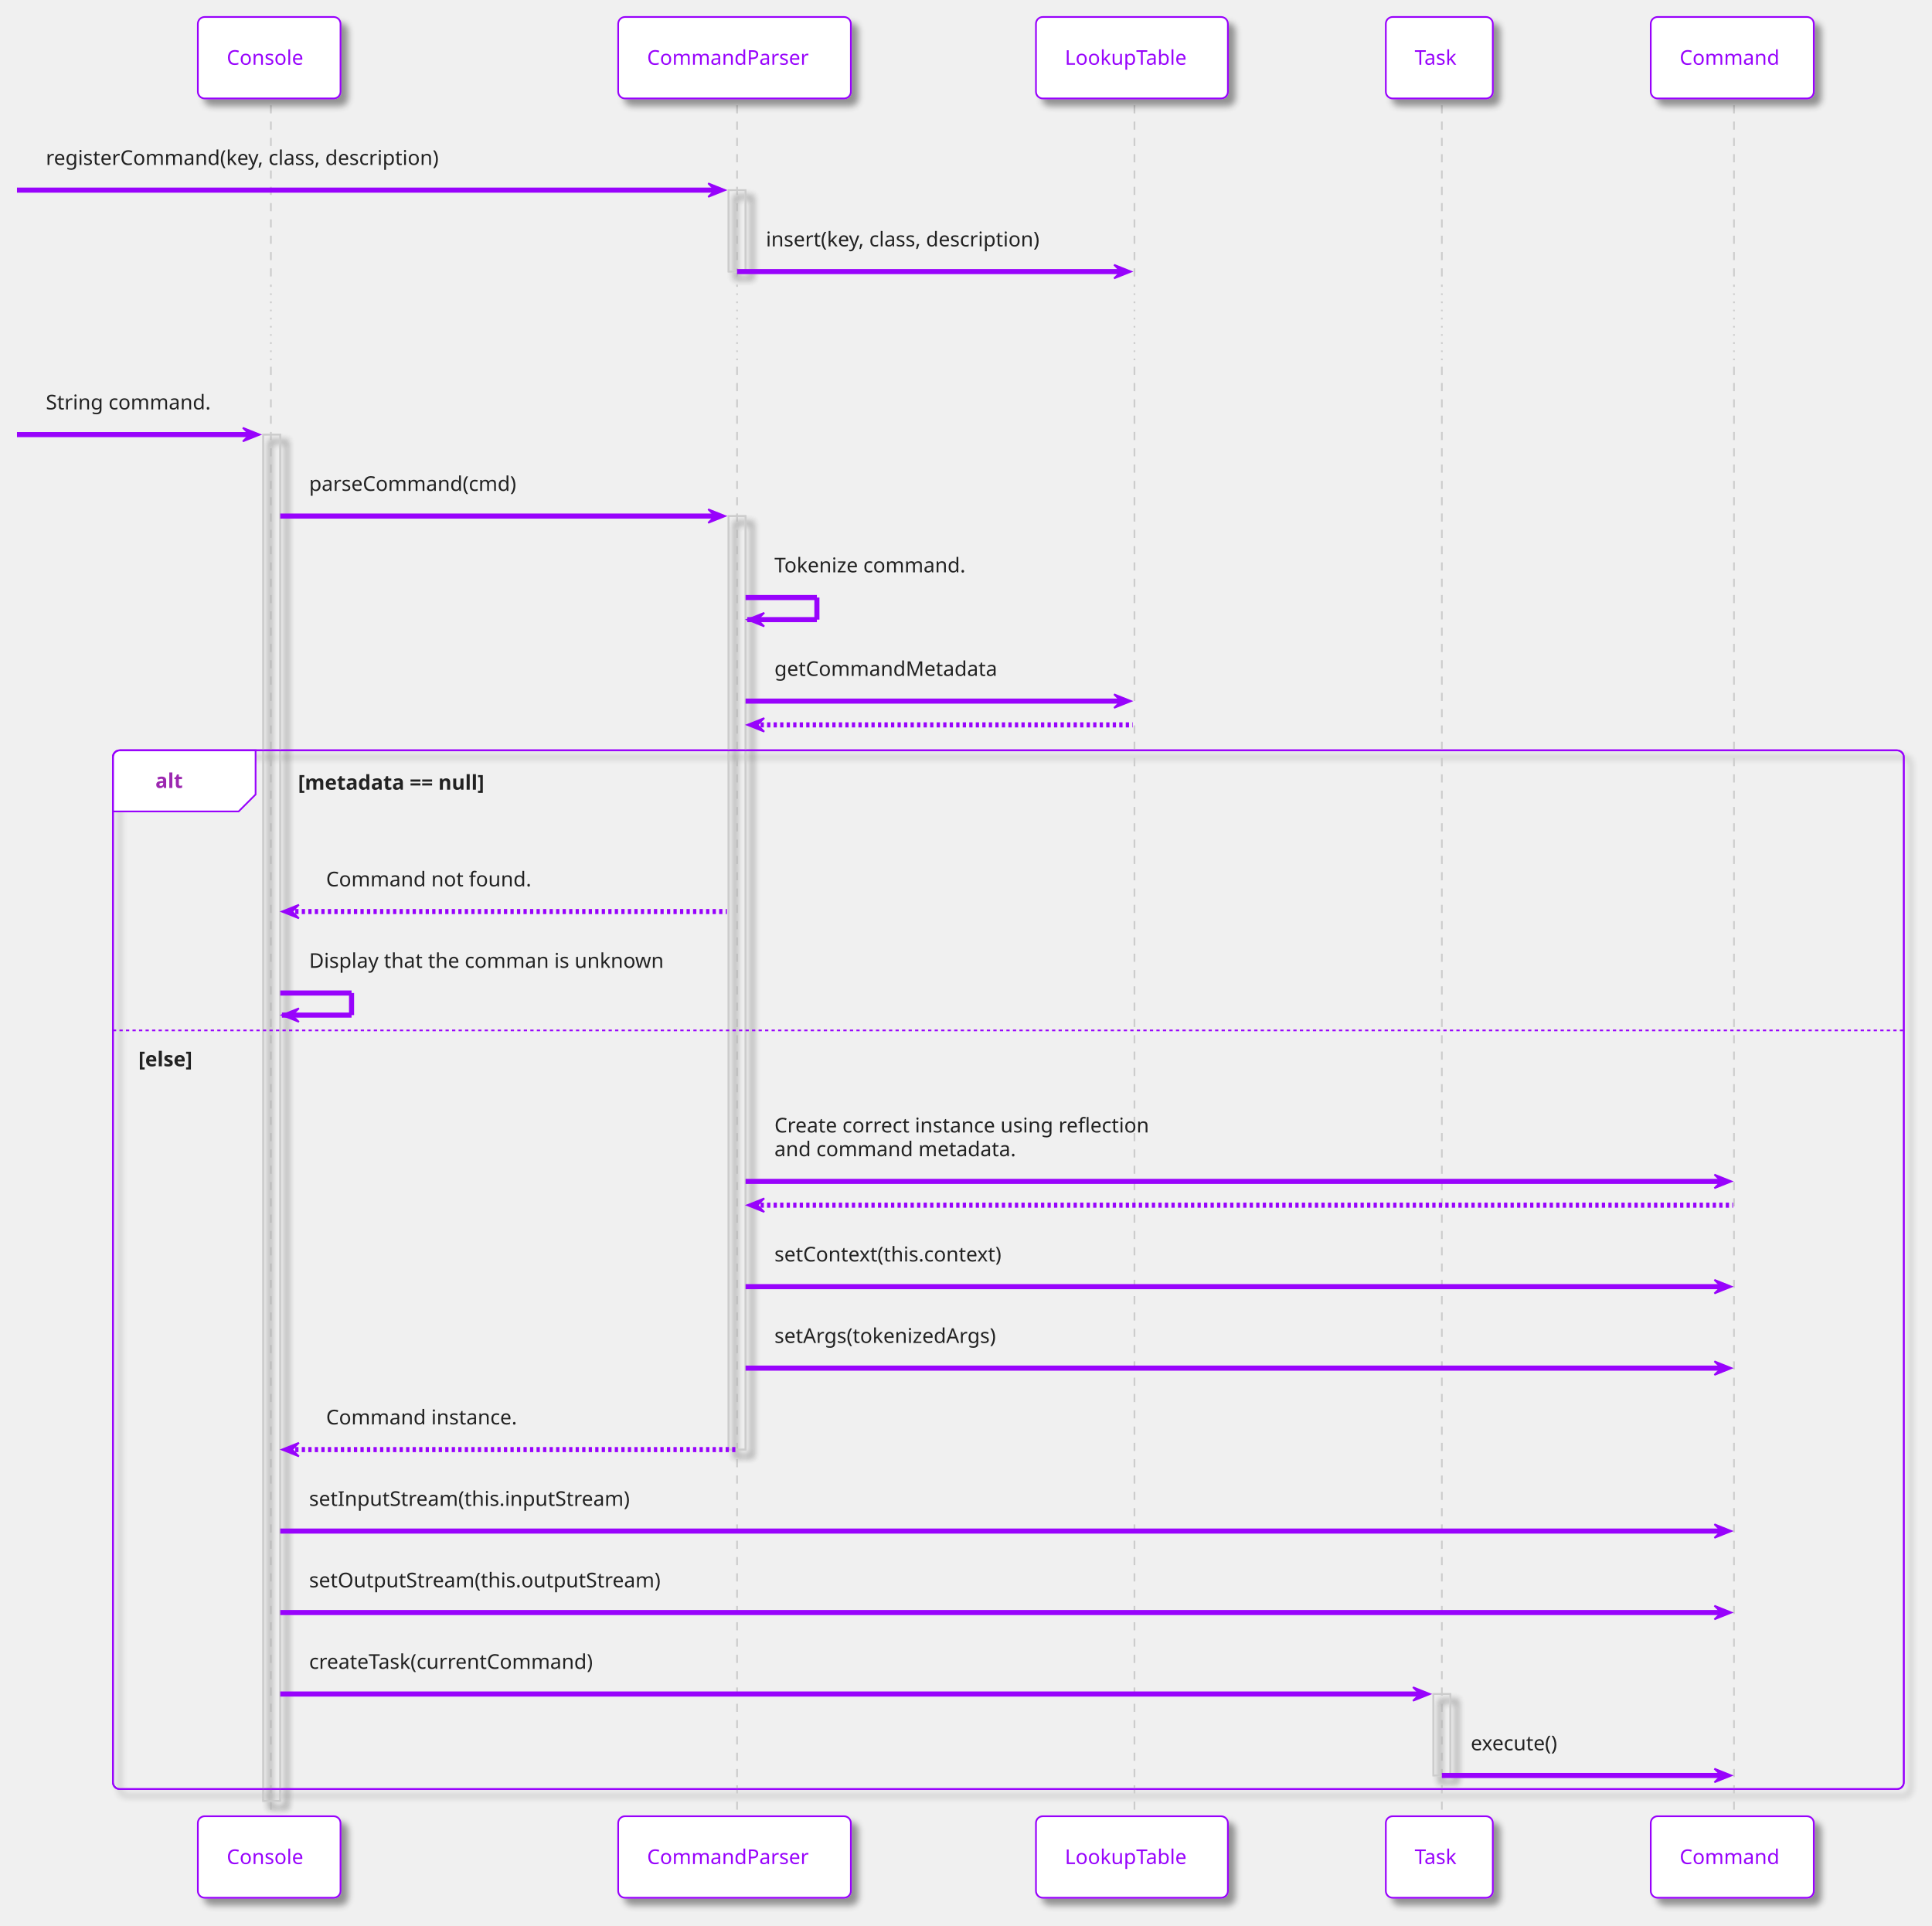
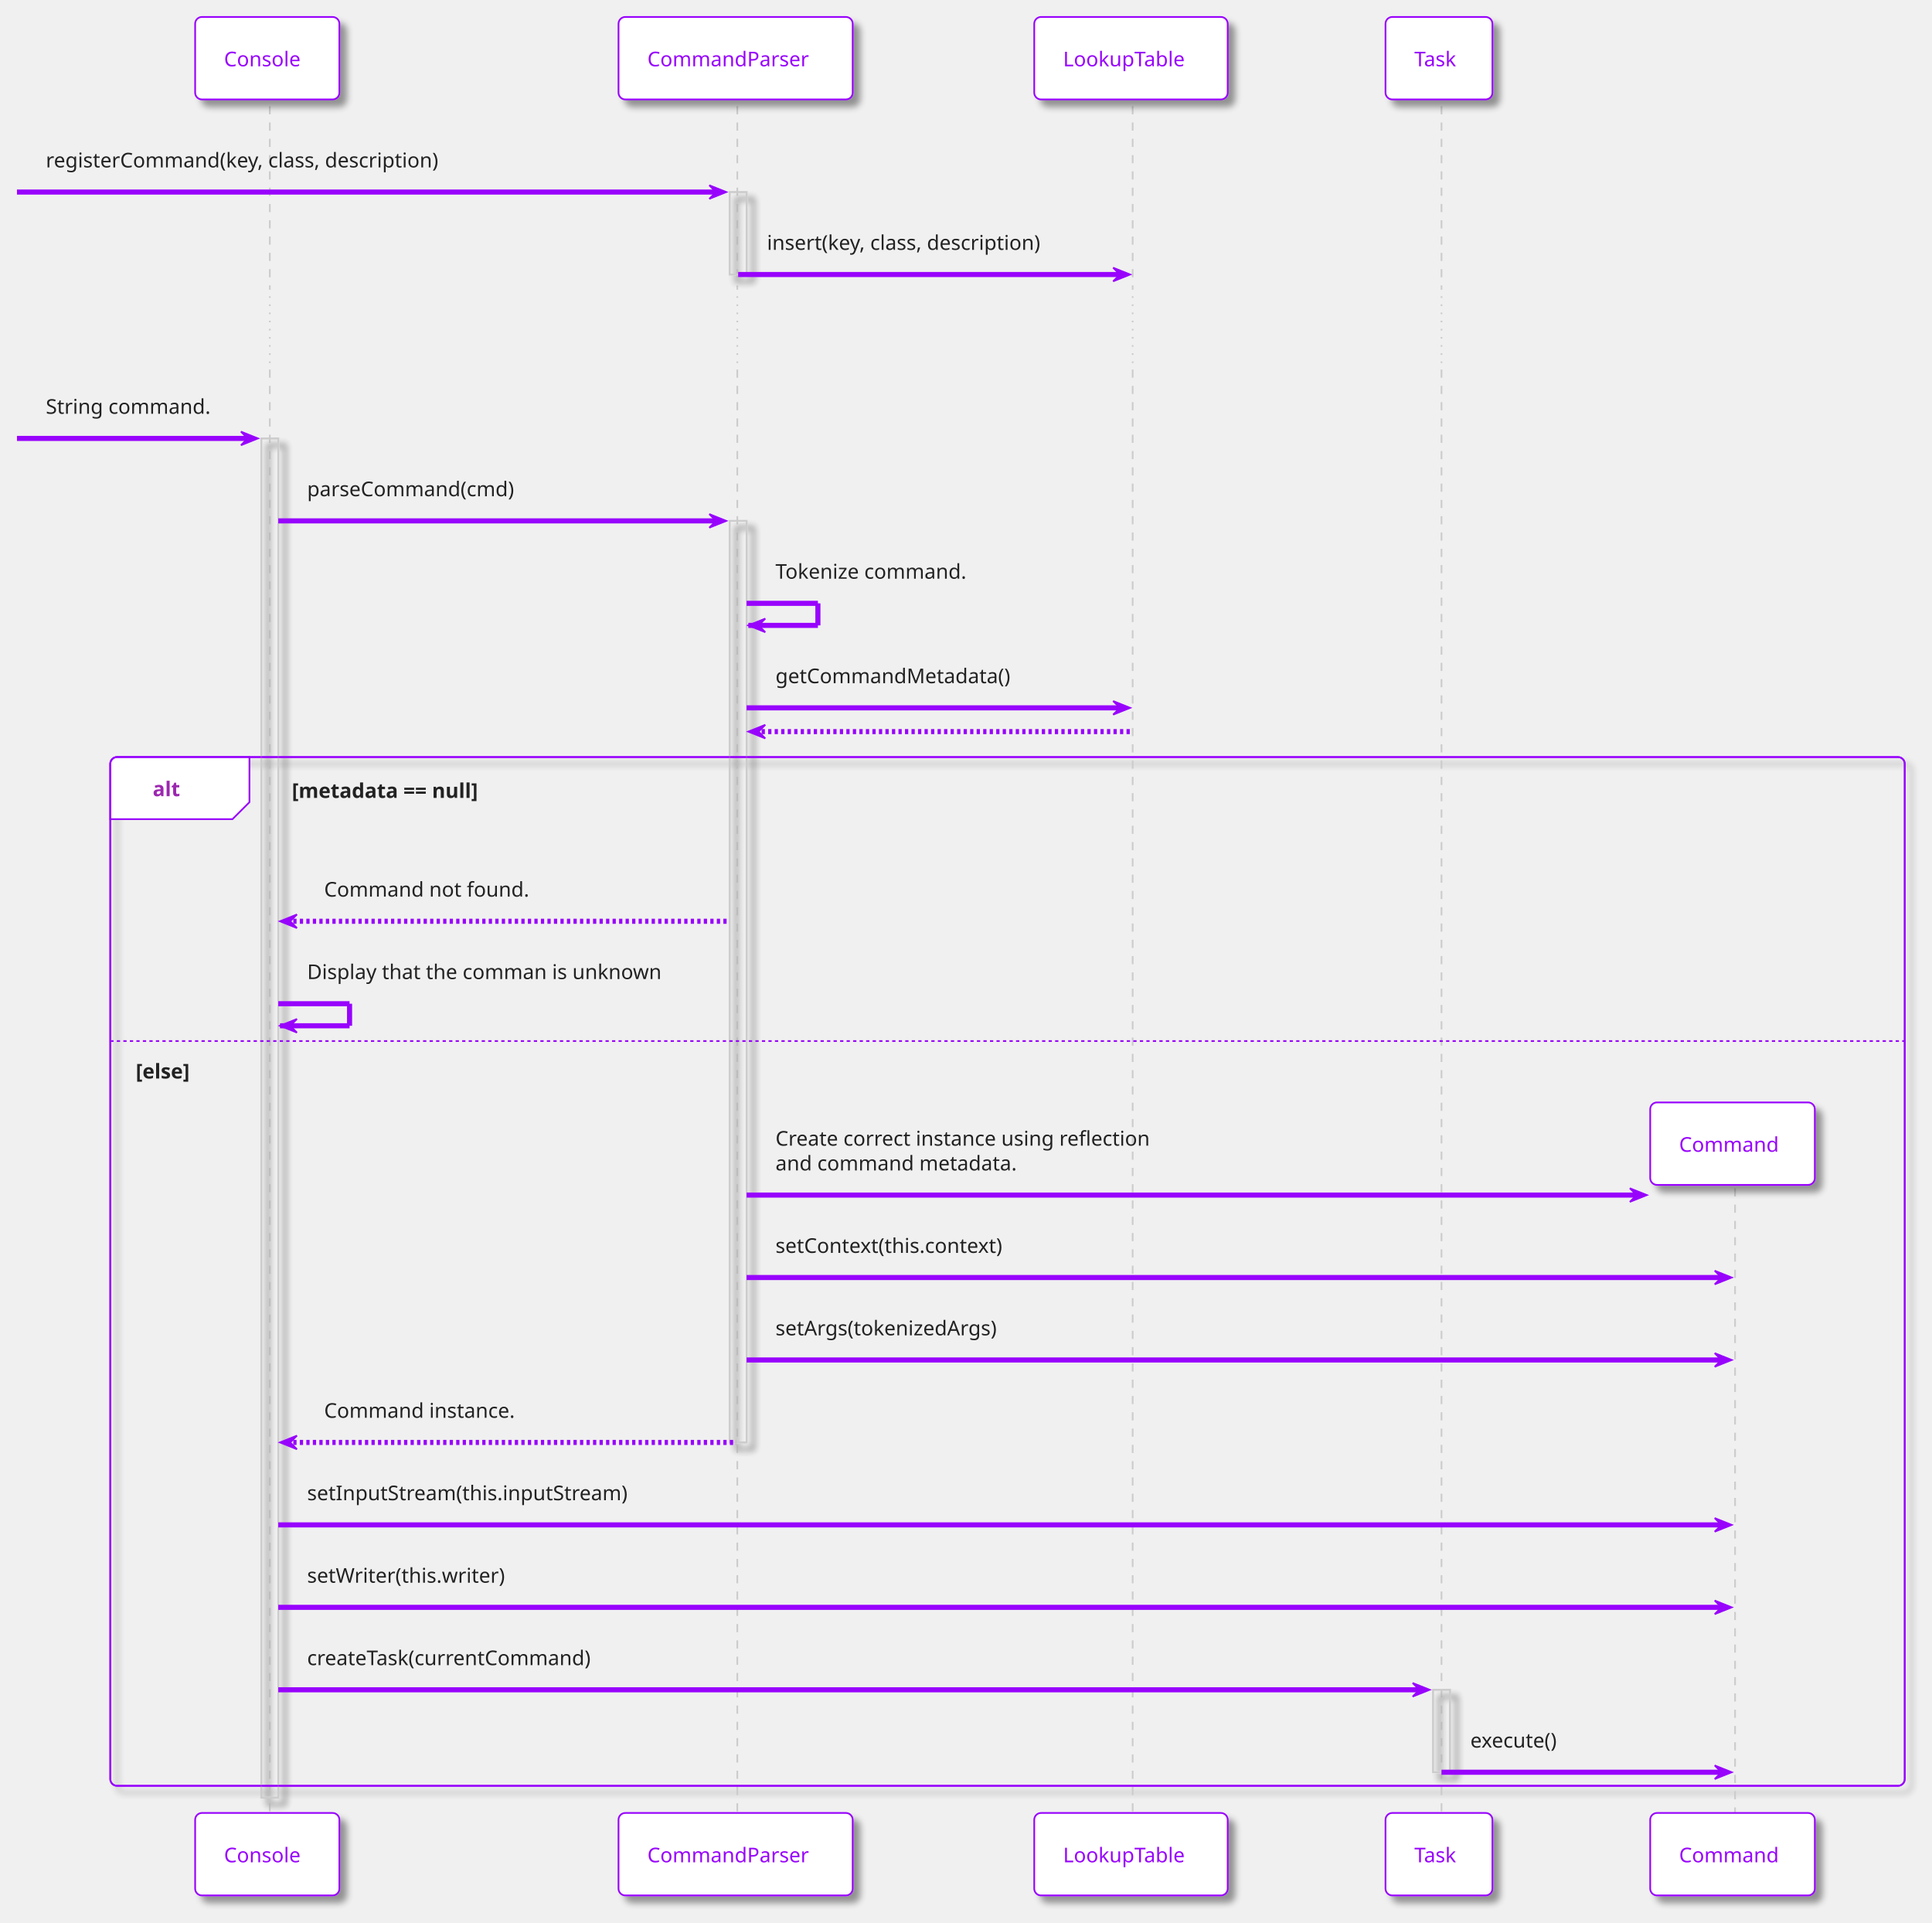
- <svg xmlns="http://www.w3.org/2000/svg" contentStyleType="text/css" height="1181.25px" preserveAspectRatio="none" style="width:1185px;height:1181px;background:#FFFFFF;" version="1.1" viewBox="0 0 1185 1181" width="1185.417px" zoomAndPan="magnify">
+ <svg xmlns="http://www.w3.org/2000/svg" contentStyleType="text/css" height="1180.208px" preserveAspectRatio="none" style="width:1186px;height:1180px;background:#FFFFFF;" version="1.1" viewBox="0 0 1186 1180" width="1186.458px" zoomAndPan="magnify">
  <defs>
-     <filter height="300%" id="f1m0p1vrzwahuh" width="300%" x="-1" y="-1">
+     <filter height="300%" id="fgmea06jdi3rs" width="300%" x="-1" y="-1">
      <feGaussianBlur result="blurOut" stdDeviation="2.083" />
      <feColorMatrix in="blurOut" result="blurOut2" type="matrix" values="0 0 0 0 0 0 0 0 0 0 0 0 0 0 0 0 0 0 .4 0" />
      <feOffset dx="4.167" dy="4.167" in="blurOut2" result="blurOut3" />
      <feBlend in="SourceGraphic" in2="blurOut3" mode="normal" />
    </filter>
  </defs>
  <g>
-     <rect fill="none" filter="url(#f1m0p1vrzwahuh)" height="837.988" style="stroke:#CCCCCC;stroke-width:1.042;" width="10.417" x="161.458" y="266.536" />
-     <rect fill="none" filter="url(#f1m0p1vrzwahuh)" height="49.967" style="stroke:#CCCCCC;stroke-width:1.042;" width="10.417" x="446.875" y="116.602" />
-     <rect fill="none" filter="url(#f1m0p1vrzwahuh)" height="572.526" style="stroke:#CCCCCC;stroke-width:1.042;" width="10.417" x="446.875" y="316.504" />
-     <rect fill="none" filter="url(#f1m0p1vrzwahuh)" height="49.967" style="stroke:#CCCCCC;stroke-width:1.042;" width="10.417" x="879.167" y="1038.932" />
-     <rect fill="none" filter="url(#f1m0p1vrzwahuh)" height="637.044" rx="4.167" ry="4.167" style="stroke:#9803FC;stroke-width:1.042;" width="1098.438" x="69.271" y="460.189" />
-     <line style="stroke:#CCCCCC;stroke-width:1.042;stroke-dasharray:5.0,5.0;" x1="166.146" x2="166.146" y1="64.551" y2="174.902" />
-     <line style="stroke:#CCCCCC;stroke-width:1.042;stroke-dasharray:1.0,4.0;" x1="166.146" x2="166.146" y1="174.902" y2="224.902" />
-     <line style="stroke:#CCCCCC;stroke-width:1.042;stroke-dasharray:5.0,5.0;" x1="166.146" x2="166.146" y1="224.902" y2="1114.941" />
-     <line style="stroke:#CCCCCC;stroke-width:1.042;stroke-dasharray:5.0,5.0;" x1="452.083" x2="452.083" y1="64.551" y2="174.902" />
-     <line style="stroke:#CCCCCC;stroke-width:1.042;stroke-dasharray:1.0,4.0;" x1="452.083" x2="452.083" y1="174.902" y2="224.902" />
-     <line style="stroke:#CCCCCC;stroke-width:1.042;stroke-dasharray:5.0,5.0;" x1="452.083" x2="452.083" y1="224.902" y2="1114.941" />
-     <line style="stroke:#CCCCCC;stroke-width:1.042;stroke-dasharray:5.0,5.0;" x1="695.833" x2="695.833" y1="64.551" y2="174.902" />
-     <line style="stroke:#CCCCCC;stroke-width:1.042;stroke-dasharray:1.0,4.0;" x1="695.833" x2="695.833" y1="174.902" y2="224.902" />
-     <line style="stroke:#CCCCCC;stroke-width:1.042;stroke-dasharray:5.0,5.0;" x1="695.833" x2="695.833" y1="224.902" y2="1114.941" />
-     <line style="stroke:#CCCCCC;stroke-width:1.042;stroke-dasharray:5.0,5.0;" x1="884.375" x2="884.375" y1="64.551" y2="174.902" />
-     <line style="stroke:#CCCCCC;stroke-width:1.042;stroke-dasharray:1.0,4.0;" x1="884.375" x2="884.375" y1="174.902" y2="224.902" />
-     <line style="stroke:#CCCCCC;stroke-width:1.042;stroke-dasharray:5.0,5.0;" x1="884.375" x2="884.375" y1="224.902" y2="1114.941" />
-     <line style="stroke:#CCCCCC;stroke-width:1.042;stroke-dasharray:5.0,5.0;" x1="1063.542" x2="1063.542" y1="64.551" y2="174.902" />
-     <line style="stroke:#CCCCCC;stroke-width:1.042;stroke-dasharray:1.0,4.0;" x1="1063.542" x2="1063.542" y1="174.902" y2="224.902" />
-     <line style="stroke:#CCCCCC;stroke-width:1.042;stroke-dasharray:5.0,5.0;" x1="1063.542" x2="1063.542" y1="224.902" y2="1114.941" />
-     <rect fill="#FFFFFF" filter="url(#f1m0p1vrzwahuh)" height="49.967" rx="4.167" ry="4.167" style="stroke:#9803FC;stroke-width:1.042;" width="87.5" x="121.354" y="10.417" />
-     <text fill="#9803FC" font-family="Verdana" font-size="12.5" lengthAdjust="spacing" textLength="52.083" x="139.062" y="39.728">Console</text>
-     <rect fill="#FFFFFF" filter="url(#f1m0p1vrzwahuh)" height="49.967" rx="4.167" ry="4.167" style="stroke:#9803FC;stroke-width:1.042;" width="87.5" x="121.354" y="1113.9" />
-     <text fill="#9803FC" font-family="Verdana" font-size="12.5" lengthAdjust="spacing" textLength="52.083" x="139.062" y="1143.211">Console</text>
-     <rect fill="#FFFFFF" filter="url(#f1m0p1vrzwahuh)" height="49.967" rx="4.167" ry="4.167" style="stroke:#9803FC;stroke-width:1.042;" width="142.708" x="379.167" y="10.417" />
-     <text fill="#9803FC" font-family="Verdana" font-size="12.5" lengthAdjust="spacing" textLength="107.292" x="396.875" y="39.728">CommandParser</text>
-     <rect fill="#FFFFFF" filter="url(#f1m0p1vrzwahuh)" height="49.967" rx="4.167" ry="4.167" style="stroke:#9803FC;stroke-width:1.042;" width="142.708" x="379.167" y="1113.9" />
-     <text fill="#9803FC" font-family="Verdana" font-size="12.5" lengthAdjust="spacing" textLength="107.292" x="396.875" y="1143.211">CommandParser</text>
-     <rect fill="#FFFFFF" filter="url(#f1m0p1vrzwahuh)" height="49.967" rx="4.167" ry="4.167" style="stroke:#9803FC;stroke-width:1.042;" width="117.708" x="635.417" y="10.417" />
-     <text fill="#9803FC" font-family="Verdana" font-size="12.5" lengthAdjust="spacing" textLength="82.292" x="653.125" y="39.728">LookupTable</text>
-     <rect fill="#FFFFFF" filter="url(#f1m0p1vrzwahuh)" height="49.967" rx="4.167" ry="4.167" style="stroke:#9803FC;stroke-width:1.042;" width="117.708" x="635.417" y="1113.9" />
-     <text fill="#9803FC" font-family="Verdana" font-size="12.5" lengthAdjust="spacing" textLength="82.292" x="653.125" y="1143.211">LookupTable</text>
-     <rect fill="#FFFFFF" filter="url(#f1m0p1vrzwahuh)" height="49.967" rx="4.167" ry="4.167" style="stroke:#9803FC;stroke-width:1.042;" width="65.625" x="850" y="10.417" />
-     <text fill="#9803FC" font-family="Verdana" font-size="12.5" lengthAdjust="spacing" textLength="30.208" x="867.708" y="39.728">Task</text>
-     <rect fill="#FFFFFF" filter="url(#f1m0p1vrzwahuh)" height="49.967" rx="4.167" ry="4.167" style="stroke:#9803FC;stroke-width:1.042;" width="65.625" x="850" y="1113.9" />
-     <text fill="#9803FC" font-family="Verdana" font-size="12.5" lengthAdjust="spacing" textLength="30.208" x="867.708" y="1143.211">Task</text>
-     <rect fill="#FFFFFF" filter="url(#f1m0p1vrzwahuh)" height="49.967" rx="4.167" ry="4.167" style="stroke:#9803FC;stroke-width:1.042;" width="100" x="1012.5" y="10.417" />
-     <text fill="#9803FC" font-family="Verdana" font-size="12.5" lengthAdjust="spacing" textLength="64.583" x="1030.208" y="39.728">Command</text>
-     <rect fill="#FFFFFF" filter="url(#f1m0p1vrzwahuh)" height="49.967" rx="4.167" ry="4.167" style="stroke:#9803FC;stroke-width:1.042;" width="100" x="1012.5" y="1113.9" />
-     <text fill="#9803FC" font-family="Verdana" font-size="12.5" lengthAdjust="spacing" textLength="64.583" x="1030.208" y="1143.211">Command</text>
-     <rect fill="none" filter="url(#f1m0p1vrzwahuh)" height="837.988" style="stroke:#CCCCCC;stroke-width:1.042;" width="10.417" x="161.458" y="266.536" />
-     <rect fill="none" filter="url(#f1m0p1vrzwahuh)" height="49.967" style="stroke:#CCCCCC;stroke-width:1.042;" width="10.417" x="446.875" y="116.602" />
-     <rect fill="none" filter="url(#f1m0p1vrzwahuh)" height="572.526" style="stroke:#CCCCCC;stroke-width:1.042;" width="10.417" x="446.875" y="316.504" />
-     <rect fill="none" filter="url(#f1m0p1vrzwahuh)" height="49.967" style="stroke:#CCCCCC;stroke-width:1.042;" width="10.417" x="879.167" y="1038.932" />
-     <polygon fill="#9803FC" points="434.375,112.435,444.792,116.602,434.375,120.768,438.542,116.602" style="stroke:#9803FC;stroke-width:1.042;" />
-     <line style="stroke:#9803FC;stroke-width:3.125;" x1="10.417" x2="440.625" y1="116.602" y2="116.602" />
-     <text fill="#222222" font-family="Verdana" font-size="12.5" lengthAdjust="spacing" textLength="270.833" x="28.125" y="101.154">registerCommand(key, class, description)</text>
-     <polygon fill="#9803FC" points="683.333,162.402,693.75,166.569,683.333,170.736,687.5,166.569" style="stroke:#9803FC;stroke-width:1.042;" />
-     <line style="stroke:#9803FC;stroke-width:3.125;" x1="452.083" x2="689.583" y1="166.569" y2="166.569" />
-     <text fill="#222222" font-family="Verdana" font-size="12.5" lengthAdjust="spacing" textLength="192.708" x="469.792" y="151.121">insert(key, class, description)</text>
-     <polygon fill="#9803FC" points="148.958,262.37,159.375,266.536,148.958,270.703,153.125,266.536" style="stroke:#9803FC;stroke-width:1.042;" />
-     <line style="stroke:#9803FC;stroke-width:3.125;" x1="10.417" x2="155.208" y1="266.536" y2="266.536" />
-     <text fill="#222222" font-family="Verdana" font-size="12.5" lengthAdjust="spacing" textLength="110.417" x="28.125" y="251.089">String command.</text>
-     <polygon fill="#9803FC" points="434.375,312.337,444.792,316.504,434.375,320.671,438.542,316.504" style="stroke:#9803FC;stroke-width:1.042;" />
-     <line style="stroke:#9803FC;stroke-width:3.125;" x1="171.875" x2="440.625" y1="316.504" y2="316.504" />
-     <text fill="#222222" font-family="Verdana" font-size="12.5" lengthAdjust="spacing" textLength="139.583" x="189.583" y="301.056">parseCommand(cmd)</text>
-     <line style="stroke:#9803FC;stroke-width:3.125;" x1="457.292" x2="501.042" y1="366.471" y2="366.471" />
-     <line style="stroke:#9803FC;stroke-width:3.125;" x1="501.042" x2="501.042" y1="366.471" y2="380.013" />
-     <line style="stroke:#9803FC;stroke-width:3.125;" x1="458.333" x2="501.042" y1="380.013" y2="380.013" />
-     <polygon fill="#9803FC" points="468.75,375.846,458.333,380.013,468.75,384.18,464.583,380.013" style="stroke:#9803FC;stroke-width:1.042;" />
-     <text fill="#222222" font-family="Verdana" font-size="12.5" lengthAdjust="spacing" textLength="128.125" x="475" y="351.023">Tokenize command.</text>
-     <polygon fill="#9803FC" points="683.333,425.814,693.75,429.981,683.333,434.147,687.5,429.981" style="stroke:#9803FC;stroke-width:1.042;" />
-     <line style="stroke:#9803FC;stroke-width:3.125;" x1="457.292" x2="689.583" y1="429.981" y2="429.981" />
-     <text fill="#222222" font-family="Verdana" font-size="12.5" lengthAdjust="spacing" textLength="148.958" x="475" y="414.533">getCommandMetadata</text>
-     <polygon fill="#9803FC" points="468.75,440.397,458.333,444.564,468.75,448.731,464.583,444.564" style="stroke:#9803FC;stroke-width:1.042;" />
-     <line style="stroke:#9803FC;stroke-width:3.125;stroke-dasharray:2.0,2.0;" x1="462.5" x2="694.792" y1="444.564" y2="444.564" />
-     <path d="M73.438,460.189 L156.771,460.189 L156.771,487.24 L146.354,497.656 L69.271,497.656 L69.271,464.356 A4.167,4.167 0 0 1 73.438,460.189 " fill="#FFFFFF" style="stroke:#9803FC;stroke-width:1.042;" />
-     <rect fill="none" height="637.044" rx="4.167" ry="4.167" style="stroke:#9803FC;stroke-width:1.042;" width="1098.438" x="69.271" y="460.189" />
-     <text fill="#9C27B0" font-family="Verdana" font-size="12.5" font-weight="bold" lengthAdjust="spacing" textLength="19.792" x="95.312" y="483.25">alt</text>
-     <text fill="#222222" font-family="Verdana" font-size="12.5" font-weight="bold" lengthAdjust="spacing" textLength="138.542" x="182.812" y="484.292">[metadata == null]</text>
-     <polygon fill="#9803FC" points="183.333,554.883,172.917,559.049,183.333,563.216,179.167,559.049" style="stroke:#9803FC;stroke-width:1.042;" />
-     <line style="stroke:#9803FC;stroke-width:3.125;stroke-dasharray:2.0,2.0;" x1="177.083" x2="445.833" y1="559.049" y2="559.049" />
-     <text fill="#222222" font-family="Verdana" font-size="12.5" lengthAdjust="spacing" textLength="136.458" x="200" y="543.601">Command not found.</text>
-     <line style="stroke:#9803FC;stroke-width:3.125;" x1="171.875" x2="215.625" y1="609.017" y2="609.017" />
-     <line style="stroke:#9803FC;stroke-width:3.125;" x1="215.625" x2="215.625" y1="609.017" y2="622.559" />
-     <line style="stroke:#9803FC;stroke-width:3.125;" x1="172.917" x2="215.625" y1="622.559" y2="622.559" />
-     <polygon fill="#9803FC" points="183.333,618.392,172.917,622.559,183.333,626.725,179.167,622.559" style="stroke:#9803FC;stroke-width:1.042;" />
-     <text fill="#222222" font-family="Verdana" font-size="12.5" lengthAdjust="spacing" textLength="239.583" x="189.583" y="593.569">Display that the comman is unknown</text>
-     <line style="stroke:#9803FC;stroke-width:1.042;stroke-dasharray:2.0,2.0;" x1="69.271" x2="1167.708" y1="631.934" y2="631.934" />
-     <text fill="#222222" font-family="Verdana" font-size="12.5" font-weight="bold" lengthAdjust="spacing" textLength="41.667" x="84.896" y="653.953">[else]</text>
-     <polygon fill="#9803FC" points="1051.562,720.378,1061.979,724.544,1051.562,728.711,1055.729,724.544" style="stroke:#9803FC;stroke-width:1.042;" />
-     <line style="stroke:#9803FC;stroke-width:3.125;" x1="457.292" x2="1057.812" y1="724.544" y2="724.544" />
-     <text fill="#222222" font-family="Verdana" font-size="12.5" lengthAdjust="spacing" textLength="260.417" x="475" y="694.545">Create correct instance using reflection</text>
-     <text fill="#222222" font-family="Verdana" font-size="12.5" lengthAdjust="spacing" textLength="164.583" x="475" y="709.096">and command metadata.</text>
-     <polygon fill="#9803FC" points="468.75,734.961,458.333,739.128,468.75,743.294,464.583,739.128" style="stroke:#9803FC;stroke-width:1.042;" />
-     <line style="stroke:#9803FC;stroke-width:3.125;stroke-dasharray:2.0,2.0;" x1="462.5" x2="1063.021" y1="739.128" y2="739.128" />
-     <polygon fill="#9803FC" points="1051.562,784.928,1061.979,789.095,1051.562,793.262,1055.729,789.095" style="stroke:#9803FC;stroke-width:1.042;" />
-     <line style="stroke:#9803FC;stroke-width:3.125;" x1="457.292" x2="1057.812" y1="789.095" y2="789.095" />
-     <text fill="#222222" font-family="Verdana" font-size="12.5" lengthAdjust="spacing" textLength="158.333" x="475" y="773.647">setContext(this.context)</text>
-     <polygon fill="#9803FC" points="1051.562,834.896,1061.979,839.062,1051.562,843.229,1055.729,839.062" style="stroke:#9803FC;stroke-width:1.042;" />
-     <line style="stroke:#9803FC;stroke-width:3.125;" x1="457.292" x2="1057.812" y1="839.062" y2="839.062" />
-     <text fill="#222222" font-family="Verdana" font-size="12.5" lengthAdjust="spacing" textLength="152.083" x="475" y="823.615">setArgs(tokenizedArgs)</text>
-     <polygon fill="#9803FC" points="183.333,884.863,172.917,889.03,183.333,893.197,179.167,889.03" style="stroke:#9803FC;stroke-width:1.042;" />
-     <line style="stroke:#9803FC;stroke-width:3.125;stroke-dasharray:2.0,2.0;" x1="177.083" x2="451.042" y1="889.03" y2="889.03" />
-     <text fill="#222222" font-family="Verdana" font-size="12.5" lengthAdjust="spacing" textLength="129.167" x="200" y="873.582">Command instance.</text>
-     <polygon fill="#9803FC" points="1051.562,934.831,1061.979,938.997,1051.562,943.164,1055.729,938.997" style="stroke:#9803FC;stroke-width:1.042;" />
-     <line style="stroke:#9803FC;stroke-width:3.125;" x1="171.875" x2="1057.812" y1="938.997" y2="938.997" />
-     <text fill="#222222" font-family="Verdana" font-size="12.5" lengthAdjust="spacing" textLength="219.792" x="189.583" y="923.549">setInputStream(this.inputStream)</text>
-     <polygon fill="#9803FC" points="1051.562,984.798,1061.979,988.965,1051.562,993.131,1055.729,988.965" style="stroke:#9803FC;stroke-width:1.042;" />
-     <line style="stroke:#9803FC;stroke-width:3.125;" x1="171.875" x2="1057.812" y1="988.965" y2="988.965" />
-     <text fill="#222222" font-family="Verdana" font-size="12.5" lengthAdjust="spacing" textLength="241.667" x="189.583" y="973.517">setOutputStream(this.outputStream)</text>
-     <polygon fill="#9803FC" points="866.667,1034.766,877.083,1038.932,866.667,1043.099,870.833,1038.932" style="stroke:#9803FC;stroke-width:1.042;" />
-     <line style="stroke:#9803FC;stroke-width:3.125;" x1="171.875" x2="872.917" y1="1038.932" y2="1038.932" />
-     <text fill="#222222" font-family="Verdana" font-size="12.5" lengthAdjust="spacing" textLength="195.833" x="189.583" y="1023.484">createTask(currentCommand)</text>
-     <polygon fill="#9803FC" points="1051.562,1084.733,1061.979,1088.9,1051.562,1093.066,1055.729,1088.9" style="stroke:#9803FC;stroke-width:1.042;" />
-     <line style="stroke:#9803FC;stroke-width:3.125;" x1="884.375" x2="1057.812" y1="1088.9" y2="1088.9" />
-     <text fill="#222222" font-family="Verdana" font-size="12.5" lengthAdjust="spacing" textLength="62.5" x="902.083" y="1073.452">execute()</text>
+     <rect fill="none" filter="url(#fgmea06jdi3rs)" height="834.3" style="stroke:#CCCCCC;stroke-width:1.042;" width="10.417" x="160.417" y="269.1" />
+     <rect fill="none" filter="url(#fgmea06jdi3rs)" height="50.608" style="stroke:#CCCCCC;stroke-width:1.042;" width="10.417" x="447.917" y="117.883" />
+     <rect fill="none" filter="url(#fgmea06jdi3rs)" height="565.633" style="stroke:#CCCCCC;stroke-width:1.042;" width="10.417" x="447.917" y="319.708" />
+     <rect fill="none" filter="url(#fgmea06jdi3rs)" height="50.608" style="stroke:#CCCCCC;stroke-width:1.042;" width="10.417" x="879.688" y="1037.166" />
+     <rect fill="none" filter="url(#fgmea06jdi3rs)" height="631.433" rx="4.167" ry="4.167" style="stroke:#9803FC;stroke-width:1.042;" width="1101.562" x="67.708" y="464.675" />
+     <line style="stroke:#CCCCCC;stroke-width:1.042;stroke-dasharray:5.0,5.0;" x1="165.625" x2="165.625" y1="65.192" y2="176.825" />
+     <line style="stroke:#CCCCCC;stroke-width:1.042;stroke-dasharray:1.0,4.0;" x1="165.625" x2="165.625" y1="176.825" y2="226.825" />
+     <line style="stroke:#CCCCCC;stroke-width:1.042;stroke-dasharray:5.0,5.0;" x1="165.625" x2="165.625" y1="226.825" y2="1113.816" />
+     <line style="stroke:#CCCCCC;stroke-width:1.042;stroke-dasharray:5.0,5.0;" x1="452.604" x2="452.604" y1="65.192" y2="176.825" />
+     <line style="stroke:#CCCCCC;stroke-width:1.042;stroke-dasharray:1.0,4.0;" x1="452.604" x2="452.604" y1="176.825" y2="226.825" />
+     <line style="stroke:#CCCCCC;stroke-width:1.042;stroke-dasharray:5.0,5.0;" x1="452.604" x2="452.604" y1="226.825" y2="1113.816" />
+     <line style="stroke:#CCCCCC;stroke-width:1.042;stroke-dasharray:5.0,5.0;" x1="695.312" x2="695.312" y1="65.192" y2="176.825" />
+     <line style="stroke:#CCCCCC;stroke-width:1.042;stroke-dasharray:1.0,4.0;" x1="695.312" x2="695.312" y1="176.825" y2="226.825" />
+     <line style="stroke:#CCCCCC;stroke-width:1.042;stroke-dasharray:5.0,5.0;" x1="695.312" x2="695.312" y1="226.825" y2="1113.816" />
+     <line style="stroke:#CCCCCC;stroke-width:1.042;stroke-dasharray:5.0,5.0;" x1="884.896" x2="884.896" y1="65.192" y2="176.825" />
+     <line style="stroke:#CCCCCC;stroke-width:1.042;stroke-dasharray:1.0,4.0;" x1="884.896" x2="884.896" y1="176.825" y2="226.825" />
+     <line style="stroke:#CCCCCC;stroke-width:1.042;stroke-dasharray:5.0,5.0;" x1="884.896" x2="884.896" y1="226.825" y2="1113.816" />
+     <line style="stroke:#CCCCCC;stroke-width:1.042;stroke-dasharray:5.0,5.0;" x1="1065.104" x2="1065.104" y1="719.366" y2="1113.816" />
+     <rect fill="#FFFFFF" filter="url(#fgmea06jdi3rs)" height="50.608" rx="4.167" ry="4.167" style="stroke:#9803FC;stroke-width:1.042;" width="88.542" x="119.792" y="10.417" />
+     <text fill="#9803FC" font-family="Verdana" font-size="12.5" lengthAdjust="spacing" textLength="53.125" x="137.5" y="40.692">Console</text>
+     <rect fill="#FFFFFF" filter="url(#fgmea06jdi3rs)" height="50.608" rx="4.167" ry="4.167" style="stroke:#9803FC;stroke-width:1.042;" width="88.542" x="119.792" y="1112.775" />
+     <text fill="#9803FC" font-family="Verdana" font-size="12.5" lengthAdjust="spacing" textLength="53.125" x="137.5" y="1143.05">Console</text>
+     <rect fill="#FFFFFF" filter="url(#fgmea06jdi3rs)" height="50.608" rx="4.167" ry="4.167" style="stroke:#9803FC;stroke-width:1.042;" width="143.75" x="379.688" y="10.417" />
+     <text fill="#9803FC" font-family="Verdana" font-size="12.5" lengthAdjust="spacing" textLength="108.333" x="397.396" y="40.692">CommandParser</text>
+     <rect fill="#FFFFFF" filter="url(#fgmea06jdi3rs)" height="50.608" rx="4.167" ry="4.167" style="stroke:#9803FC;stroke-width:1.042;" width="143.75" x="379.688" y="1112.775" />
+     <text fill="#9803FC" font-family="Verdana" font-size="12.5" lengthAdjust="spacing" textLength="108.333" x="397.396" y="1143.05">CommandParser</text>
+     <rect fill="#FFFFFF" filter="url(#fgmea06jdi3rs)" height="50.608" rx="4.167" ry="4.167" style="stroke:#9803FC;stroke-width:1.042;" width="118.75" x="634.896" y="10.417" />
+     <text fill="#9803FC" font-family="Verdana" font-size="12.5" lengthAdjust="spacing" textLength="83.333" x="652.604" y="40.692">LookupTable</text>
+     <rect fill="#FFFFFF" filter="url(#fgmea06jdi3rs)" height="50.608" rx="4.167" ry="4.167" style="stroke:#9803FC;stroke-width:1.042;" width="118.75" x="634.896" y="1112.775" />
+     <text fill="#9803FC" font-family="Verdana" font-size="12.5" lengthAdjust="spacing" textLength="83.333" x="652.604" y="1143.05">LookupTable</text>
+     <rect fill="#FFFFFF" filter="url(#fgmea06jdi3rs)" height="50.608" rx="4.167" ry="4.167" style="stroke:#9803FC;stroke-width:1.042;" width="65.625" x="850.521" y="10.417" />
+     <text fill="#9803FC" font-family="Verdana" font-size="12.5" lengthAdjust="spacing" textLength="30.208" x="868.229" y="40.692">Task</text>
+     <rect fill="#FFFFFF" filter="url(#fgmea06jdi3rs)" height="50.608" rx="4.167" ry="4.167" style="stroke:#9803FC;stroke-width:1.042;" width="65.625" x="850.521" y="1112.775" />
+     <text fill="#9803FC" font-family="Verdana" font-size="12.5" lengthAdjust="spacing" textLength="30.208" x="868.229" y="1143.05">Task</text>
+     <rect fill="#FFFFFF" filter="url(#fgmea06jdi3rs)" height="50.608" rx="4.167" ry="4.167" style="stroke:#9803FC;stroke-width:1.042;" width="101.042" x="1013.021" y="1112.775" />
+     <text fill="#9803FC" font-family="Verdana" font-size="12.5" lengthAdjust="spacing" textLength="65.625" x="1030.729" y="1143.05">Command</text>
+     <rect fill="none" filter="url(#fgmea06jdi3rs)" height="834.3" style="stroke:#CCCCCC;stroke-width:1.042;" width="10.417" x="160.417" y="269.1" />
+     <rect fill="none" filter="url(#fgmea06jdi3rs)" height="50.608" style="stroke:#CCCCCC;stroke-width:1.042;" width="10.417" x="447.917" y="117.883" />
+     <rect fill="none" filter="url(#fgmea06jdi3rs)" height="565.633" style="stroke:#CCCCCC;stroke-width:1.042;" width="10.417" x="447.917" y="319.708" />
+     <rect fill="none" filter="url(#fgmea06jdi3rs)" height="50.608" style="stroke:#CCCCCC;stroke-width:1.042;" width="10.417" x="879.688" y="1037.166" />
+     <polygon fill="#9803FC" points="435.417,113.717,445.833,117.883,435.417,122.05,439.583,117.883" style="stroke:#9803FC;stroke-width:1.042;" />
+     <line style="stroke:#9803FC;stroke-width:3.125;" x1="10.417" x2="441.667" y1="117.883" y2="117.883" />
+     <text fill="#222222" font-family="Verdana" font-size="12.5" lengthAdjust="spacing" textLength="270.833" x="28.125" y="102.759">registerCommand(key, class, description)</text>
+     <polygon fill="#9803FC" points="683.333,164.325,693.75,168.492,683.333,172.658,687.5,168.492" style="stroke:#9803FC;stroke-width:1.042;" />
+     <line style="stroke:#9803FC;stroke-width:3.125;" x1="453.125" x2="689.583" y1="168.492" y2="168.492" />
+     <text fill="#222222" font-family="Verdana" font-size="12.5" lengthAdjust="spacing" textLength="191.667" x="470.833" y="153.367">insert(key, class, description)</text>
+     <polygon fill="#9803FC" points="147.917,264.933,158.333,269.1,147.917,273.267,152.083,269.1" style="stroke:#9803FC;stroke-width:1.042;" />
+     <line style="stroke:#9803FC;stroke-width:3.125;" x1="10.417" x2="154.167" y1="269.1" y2="269.1" />
+     <text fill="#222222" font-family="Verdana" font-size="12.5" lengthAdjust="spacing" textLength="109.375" x="28.125" y="253.975">String command.</text>
+     <polygon fill="#9803FC" points="435.417,315.542,445.833,319.708,435.417,323.875,439.583,319.708" style="stroke:#9803FC;stroke-width:1.042;" />
+     <line style="stroke:#9803FC;stroke-width:3.125;" x1="170.833" x2="441.667" y1="319.708" y2="319.708" />
+     <text fill="#222222" font-family="Verdana" font-size="12.5" lengthAdjust="spacing" textLength="139.583" x="188.542" y="304.584">parseCommand(cmd)</text>
+     <line style="stroke:#9803FC;stroke-width:3.125;" x1="458.333" x2="502.083" y1="370.317" y2="370.317" />
+     <line style="stroke:#9803FC;stroke-width:3.125;" x1="502.083" x2="502.083" y1="370.317" y2="383.858" />
+     <line style="stroke:#9803FC;stroke-width:3.125;" x1="459.375" x2="502.083" y1="383.858" y2="383.858" />
+     <polygon fill="#9803FC" points="469.792,379.692,459.375,383.858,469.792,388.025,465.625,383.858" style="stroke:#9803FC;stroke-width:1.042;" />
+     <text fill="#222222" font-family="Verdana" font-size="12.5" lengthAdjust="spacing" textLength="129.167" x="476.042" y="355.192">Tokenize command.</text>
+     <polygon fill="#9803FC" points="683.333,430.3,693.75,434.467,683.333,438.633,687.5,434.467" style="stroke:#9803FC;stroke-width:1.042;" />
+     <line style="stroke:#9803FC;stroke-width:3.125;" x1="458.333" x2="689.583" y1="434.467" y2="434.467" />
+     <text fill="#222222" font-family="Verdana" font-size="12.5" lengthAdjust="spacing" textLength="160.417" x="476.042" y="419.342">getCommandMetadata()</text>
+     <polygon fill="#9803FC" points="469.792,444.883,459.375,449.05,469.792,453.217,465.625,449.05" style="stroke:#9803FC;stroke-width:1.042;" />
+     <line style="stroke:#9803FC;stroke-width:3.125;stroke-dasharray:2.0,2.0;" x1="463.542" x2="694.792" y1="449.05" y2="449.05" />
+     <path d="M71.875,464.675 L153.125,464.675 L153.125,492.366 L142.708,502.783 L67.708,502.783 L67.708,468.842 A4.167,4.167 0 0 1 71.875,464.675 " fill="#FFFFFF" style="stroke:#9803FC;stroke-width:1.042;" />
+     <rect fill="none" height="631.433" rx="4.167" ry="4.167" style="stroke:#9803FC;stroke-width:1.042;" width="1101.562" x="67.708" y="464.675" />
+     <text fill="#9C27B0" font-family="Verdana" font-size="12.5" font-weight="bold" lengthAdjust="spacing" textLength="17.708" x="93.75" y="488.7">alt</text>
+     <text fill="#222222" font-family="Verdana" font-size="12.5" font-weight="bold" lengthAdjust="spacing" textLength="131.25" x="179.167" y="489.742">[metadata == null]</text>
+     <polygon fill="#9803FC" points="182.292,561.292,171.875,565.458,182.292,569.625,178.125,565.458" style="stroke:#9803FC;stroke-width:1.042;" />
+     <line style="stroke:#9803FC;stroke-width:3.125;stroke-dasharray:2.0,2.0;" x1="176.042" x2="446.875" y1="565.458" y2="565.458" />
+     <text fill="#222222" font-family="Verdana" font-size="12.5" lengthAdjust="spacing" textLength="137.5" x="198.958" y="550.334">Command not found.</text>
+     <line style="stroke:#9803FC;stroke-width:3.125;" x1="170.833" x2="214.583" y1="616.067" y2="616.067" />
+     <line style="stroke:#9803FC;stroke-width:3.125;" x1="214.583" x2="214.583" y1="616.067" y2="629.608" />
+     <line style="stroke:#9803FC;stroke-width:3.125;" x1="171.875" x2="214.583" y1="629.608" y2="629.608" />
+     <polygon fill="#9803FC" points="182.292,625.442,171.875,629.608,182.292,633.775,178.125,629.608" style="stroke:#9803FC;stroke-width:1.042;" />
+     <text fill="#222222" font-family="Verdana" font-size="12.5" lengthAdjust="spacing" textLength="241.667" x="188.542" y="600.942">Display that the comman is unknown</text>
+     <line style="stroke:#9803FC;stroke-width:1.042;stroke-dasharray:2.0,2.0;" x1="67.708" x2="1169.271" y1="638.983" y2="638.983" />
+     <text fill="#222222" font-family="Verdana" font-size="12.5" font-weight="bold" lengthAdjust="spacing" textLength="40.625" x="83.333" y="661.967">[else]</text>
+     <polygon fill="#9803FC" points="1000.521,729.35,1010.938,733.516,1000.521,737.683,1004.688,733.516" style="stroke:#9803FC;stroke-width:1.042;" />
+     <line style="stroke:#9803FC;stroke-width:3.125;" x1="458.333" x2="1006.771" y1="733.516" y2="733.516" />
+     <text fill="#222222" font-family="Verdana" font-size="12.5" lengthAdjust="spacing" textLength="257.292" x="476.042" y="703.2">Create correct instance using reflection</text>
+     <text fill="#222222" font-family="Verdana" font-size="12.5" lengthAdjust="spacing" textLength="163.542" x="476.042" y="718.392">and command metadata.</text>
+     <rect fill="#FFFFFF" filter="url(#fgmea06jdi3rs)" height="50.608" rx="4.167" ry="4.167" style="stroke:#9803FC;stroke-width:1.042;" width="101.042" x="1013.021" y="676.658" />
+     <text fill="#9803FC" font-family="Verdana" font-size="12.5" lengthAdjust="spacing" textLength="65.625" x="1030.729" y="706.934">Command</text>
+     <polygon fill="#9803FC" points="1052.604,779.958,1063.021,784.125,1052.604,788.291,1056.771,784.125" style="stroke:#9803FC;stroke-width:1.042;" />
+     <line style="stroke:#9803FC;stroke-width:3.125;" x1="458.333" x2="1058.854" y1="784.125" y2="784.125" />
+     <text fill="#222222" font-family="Verdana" font-size="12.5" lengthAdjust="spacing" textLength="160.417" x="476.042" y="769">setContext(this.context)</text>
+     <polygon fill="#9803FC" points="1052.604,830.566,1063.021,834.733,1052.604,838.9,1056.771,834.733" style="stroke:#9803FC;stroke-width:1.042;" />
+     <line style="stroke:#9803FC;stroke-width:3.125;" x1="458.333" x2="1058.854" y1="834.733" y2="834.733" />
+     <text fill="#222222" font-family="Verdana" font-size="12.5" lengthAdjust="spacing" textLength="154.167" x="476.042" y="819.609">setArgs(tokenizedArgs)</text>
+     <polygon fill="#9803FC" points="182.292,881.175,171.875,885.341,182.292,889.508,178.125,885.341" style="stroke:#9803FC;stroke-width:1.042;" />
+     <line style="stroke:#9803FC;stroke-width:3.125;stroke-dasharray:2.0,2.0;" x1="176.042" x2="452.083" y1="885.341" y2="885.341" />
+     <text fill="#222222" font-family="Verdana" font-size="12.5" lengthAdjust="spacing" textLength="129.167" x="198.958" y="870.217">Command instance.</text>
+     <polygon fill="#9803FC" points="1052.604,931.783,1063.021,935.95,1052.604,940.116,1056.771,935.95" style="stroke:#9803FC;stroke-width:1.042;" />
+     <line style="stroke:#9803FC;stroke-width:3.125;" x1="170.833" x2="1058.854" y1="935.95" y2="935.95" />
+     <text fill="#222222" font-family="Verdana" font-size="12.5" lengthAdjust="spacing" textLength="221.875" x="188.542" y="920.825">setInputStream(this.inputStream)</text>
+     <polygon fill="#9803FC" points="1052.604,982.391,1063.021,986.558,1052.604,990.725,1056.771,986.558" style="stroke:#9803FC;stroke-width:1.042;" />
+     <line style="stroke:#9803FC;stroke-width:3.125;" x1="170.833" x2="1058.854" y1="986.558" y2="986.558" />
+     <text fill="#222222" font-family="Verdana" font-size="12.5" lengthAdjust="spacing" textLength="138.542" x="188.542" y="971.433">setWriter(this.writer)</text>
+     <polygon fill="#9803FC" points="867.188,1033,877.604,1037.166,867.188,1041.333,871.354,1037.166" style="stroke:#9803FC;stroke-width:1.042;" />
+     <line style="stroke:#9803FC;stroke-width:3.125;" x1="170.833" x2="873.438" y1="1037.166" y2="1037.166" />
+     <text fill="#222222" font-family="Verdana" font-size="12.5" lengthAdjust="spacing" textLength="194.792" x="188.542" y="1022.042">createTask(currentCommand)</text>
+     <polygon fill="#9803FC" points="1052.604,1083.608,1063.021,1087.775,1052.604,1091.941,1056.771,1087.775" style="stroke:#9803FC;stroke-width:1.042;" />
+     <line style="stroke:#9803FC;stroke-width:3.125;" x1="884.896" x2="1058.854" y1="1087.775" y2="1087.775" />
+     <text fill="#222222" font-family="Verdana" font-size="12.5" lengthAdjust="spacing" textLength="62.5" x="902.604" y="1072.65">execute()</text>
  </g>
</svg>
